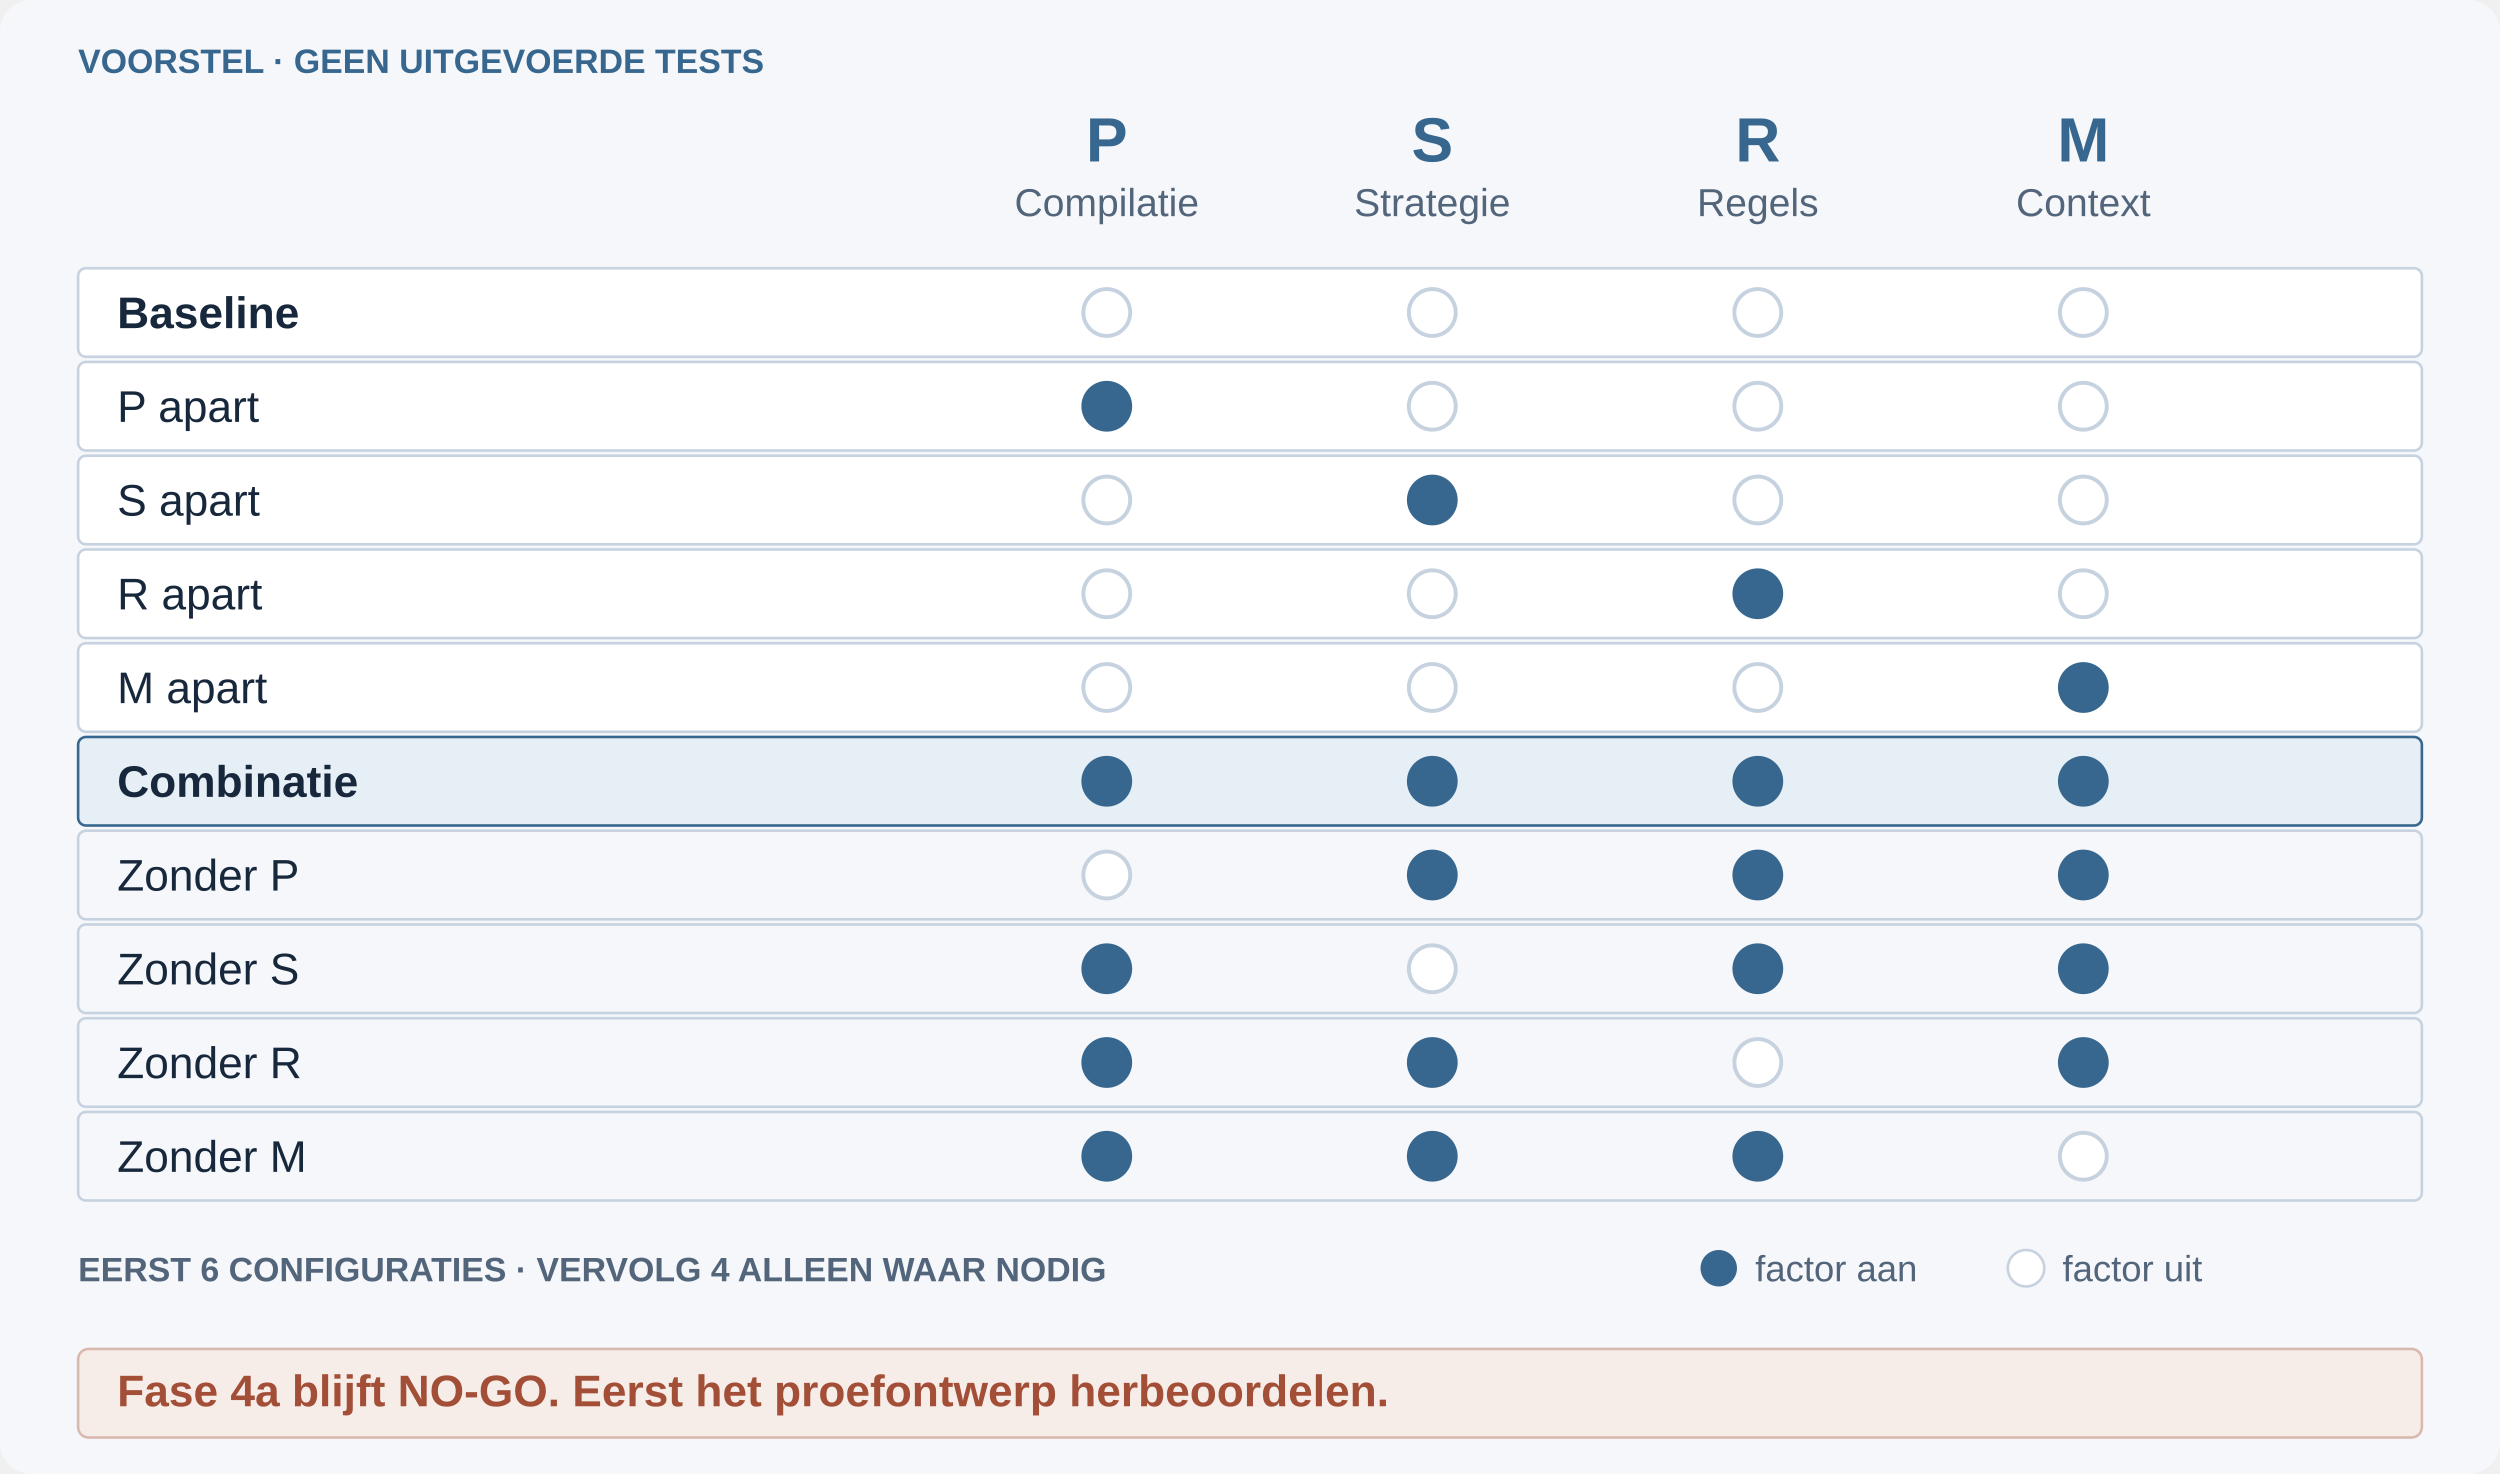
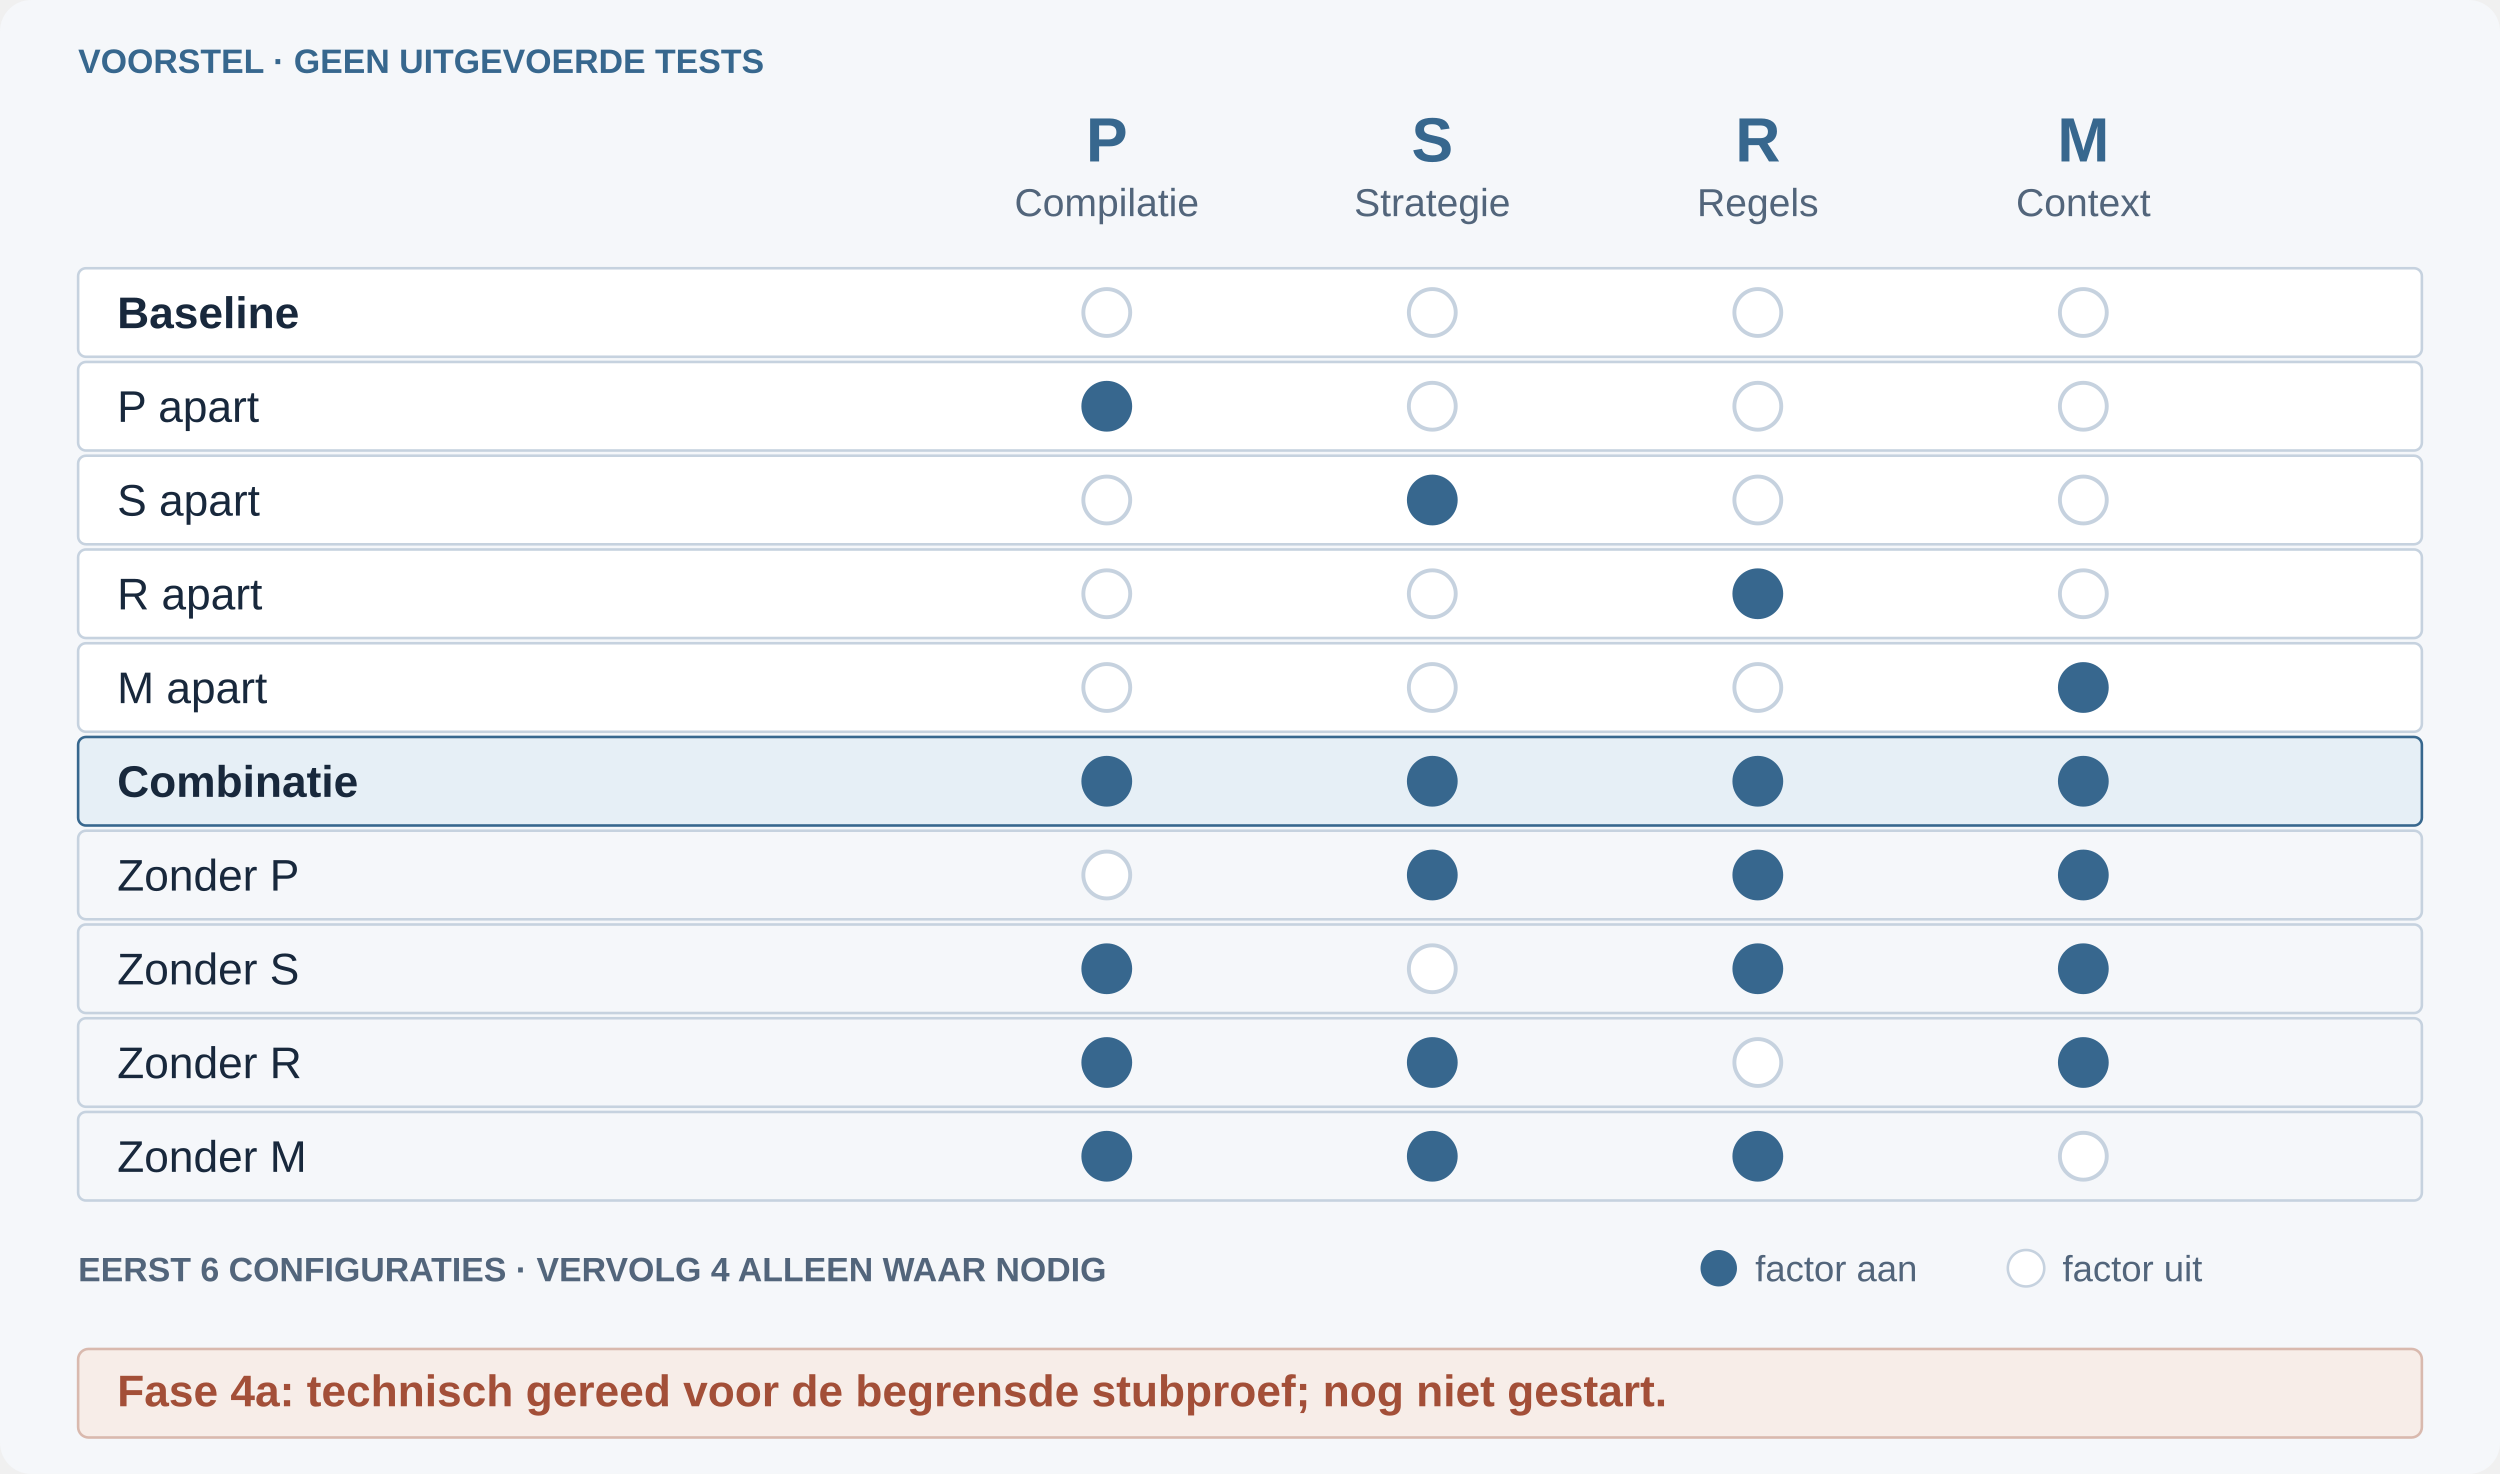
<svg xmlns="http://www.w3.org/2000/svg" width="960" height="566" viewBox="0 0 960 566" role="img" aria-labelledby="d18-title d18-desc">
  <defs>
    <marker id="d18-arrow" viewBox="0 0 10 10" refX="9" refY="5" markerWidth="6" markerHeight="6" orient="auto-start-reverse">
      <path d="M0 0L10 5L0 10Z" fill="#52657b" />
    </marker>
  </defs>
  <rect width="960" height="566" rx="12" fill="#f5f7fa" />
  <g font-family="Arial, Helvetica, sans-serif">
    <text x="30" y="28" font-size="13" font-weight="700" fill="#37678e" text-anchor="start">VOORSTEL · GEEN UITGEVOERDE TESTS</text>
    <text x="425" y="62" font-size="24" font-weight="700" fill="#37678e" text-anchor="middle">P</text>
    <text x="425" y="83" font-size="15" font-weight="400" fill="#52657b" text-anchor="middle">Compilatie</text>
    <text x="550" y="62" font-size="24" font-weight="700" fill="#37678e" text-anchor="middle">S</text>
    <text x="550" y="83" font-size="15" font-weight="400" fill="#52657b" text-anchor="middle">Strategie</text>
    <text x="675" y="62" font-size="24" font-weight="700" fill="#37678e" text-anchor="middle">R</text>
    <text x="675" y="83" font-size="15" font-weight="400" fill="#52657b" text-anchor="middle">Regels</text>
    <text x="800" y="62" font-size="24" font-weight="700" fill="#37678e" text-anchor="middle">M</text>
    <text x="800" y="83" font-size="15" font-weight="400" fill="#52657b" text-anchor="middle">Context</text>
    <g data-block-id="D18-MATRIX" data-block-sources="S11 S12 S54" data-block-status="ontwerpvoorstel">
      <rect x="30" y="103" width="900" height="34" rx="3" fill="#ffffff" stroke="#c6d2df" />
      <text x="45" y="126" font-size="17" font-weight="700" fill="#18283c" text-anchor="start">Baseline</text>
      <circle cx="425" cy="120" r="9" fill="#ffffff" stroke="#c6d2df" stroke-width="1.5" />
      <circle cx="550" cy="120" r="9" fill="#ffffff" stroke="#c6d2df" stroke-width="1.5" />
      <circle cx="675" cy="120" r="9" fill="#ffffff" stroke="#c6d2df" stroke-width="1.5" />
      <circle cx="800" cy="120" r="9" fill="#ffffff" stroke="#c6d2df" stroke-width="1.5" />
      <rect x="30" y="139" width="900" height="34" rx="3" fill="#ffffff" stroke="#c6d2df" />
      <text x="45" y="162" font-size="17" font-weight="400" fill="#18283c" text-anchor="start">P apart</text>
      <circle cx="425" cy="156" r="9" fill="#37678e" stroke="#37678e" stroke-width="1.5" />
      <circle cx="550" cy="156" r="9" fill="#ffffff" stroke="#c6d2df" stroke-width="1.5" />
      <circle cx="675" cy="156" r="9" fill="#ffffff" stroke="#c6d2df" stroke-width="1.5" />
      <circle cx="800" cy="156" r="9" fill="#ffffff" stroke="#c6d2df" stroke-width="1.5" />
      <rect x="30" y="175" width="900" height="34" rx="3" fill="#ffffff" stroke="#c6d2df" />
      <text x="45" y="198" font-size="17" font-weight="400" fill="#18283c" text-anchor="start">S apart</text>
      <circle cx="425" cy="192" r="9" fill="#ffffff" stroke="#c6d2df" stroke-width="1.5" />
      <circle cx="550" cy="192" r="9" fill="#37678e" stroke="#37678e" stroke-width="1.5" />
      <circle cx="675" cy="192" r="9" fill="#ffffff" stroke="#c6d2df" stroke-width="1.5" />
      <circle cx="800" cy="192" r="9" fill="#ffffff" stroke="#c6d2df" stroke-width="1.5" />
      <rect x="30" y="211" width="900" height="34" rx="3" fill="#ffffff" stroke="#c6d2df" />
      <text x="45" y="234" font-size="17" font-weight="400" fill="#18283c" text-anchor="start">R apart</text>
      <circle cx="425" cy="228" r="9" fill="#ffffff" stroke="#c6d2df" stroke-width="1.5" />
      <circle cx="550" cy="228" r="9" fill="#ffffff" stroke="#c6d2df" stroke-width="1.5" />
      <circle cx="675" cy="228" r="9" fill="#37678e" stroke="#37678e" stroke-width="1.5" />
      <circle cx="800" cy="228" r="9" fill="#ffffff" stroke="#c6d2df" stroke-width="1.5" />
      <rect x="30" y="247" width="900" height="34" rx="3" fill="#ffffff" stroke="#c6d2df" />
      <text x="45" y="270" font-size="17" font-weight="400" fill="#18283c" text-anchor="start">M apart</text>
      <circle cx="425" cy="264" r="9" fill="#ffffff" stroke="#c6d2df" stroke-width="1.5" />
      <circle cx="550" cy="264" r="9" fill="#ffffff" stroke="#c6d2df" stroke-width="1.5" />
      <circle cx="675" cy="264" r="9" fill="#ffffff" stroke="#c6d2df" stroke-width="1.5" />
      <circle cx="800" cy="264" r="9" fill="#37678e" stroke="#37678e" stroke-width="1.5" />
      <rect x="30" y="283" width="900" height="34" rx="3" fill="#e6eff6" stroke="#37678e" />
      <text x="45" y="306" font-size="17" font-weight="700" fill="#18283c" text-anchor="start">Combinatie</text>
      <circle cx="425" cy="300" r="9" fill="#37678e" stroke="#37678e" stroke-width="1.5" />
      <circle cx="550" cy="300" r="9" fill="#37678e" stroke="#37678e" stroke-width="1.5" />
      <circle cx="675" cy="300" r="9" fill="#37678e" stroke="#37678e" stroke-width="1.5" />
      <circle cx="800" cy="300" r="9" fill="#37678e" stroke="#37678e" stroke-width="1.5" />
      <rect x="30" y="319" width="900" height="34" rx="3" fill="#f5f7fa" stroke="#c6d2df" />
      <text x="45" y="342" font-size="17" font-weight="400" fill="#18283c" text-anchor="start">Zonder P</text>
      <circle cx="425" cy="336" r="9" fill="#ffffff" stroke="#c6d2df" stroke-width="1.5" />
      <circle cx="550" cy="336" r="9" fill="#37678e" stroke="#37678e" stroke-width="1.5" />
      <circle cx="675" cy="336" r="9" fill="#37678e" stroke="#37678e" stroke-width="1.5" />
      <circle cx="800" cy="336" r="9" fill="#37678e" stroke="#37678e" stroke-width="1.5" />
      <rect x="30" y="355" width="900" height="34" rx="3" fill="#f5f7fa" stroke="#c6d2df" />
      <text x="45" y="378" font-size="17" font-weight="400" fill="#18283c" text-anchor="start">Zonder S</text>
      <circle cx="425" cy="372" r="9" fill="#37678e" stroke="#37678e" stroke-width="1.5" />
      <circle cx="550" cy="372" r="9" fill="#ffffff" stroke="#c6d2df" stroke-width="1.5" />
      <circle cx="675" cy="372" r="9" fill="#37678e" stroke="#37678e" stroke-width="1.5" />
      <circle cx="800" cy="372" r="9" fill="#37678e" stroke="#37678e" stroke-width="1.5" />
      <rect x="30" y="391" width="900" height="34" rx="3" fill="#f5f7fa" stroke="#c6d2df" />
      <text x="45" y="414" font-size="17" font-weight="400" fill="#18283c" text-anchor="start">Zonder R</text>
      <circle cx="425" cy="408" r="9" fill="#37678e" stroke="#37678e" stroke-width="1.5" />
      <circle cx="550" cy="408" r="9" fill="#37678e" stroke="#37678e" stroke-width="1.5" />
      <circle cx="675" cy="408" r="9" fill="#ffffff" stroke="#c6d2df" stroke-width="1.5" />
      <circle cx="800" cy="408" r="9" fill="#37678e" stroke="#37678e" stroke-width="1.5" />
      <rect x="30" y="427" width="900" height="34" rx="3" fill="#f5f7fa" stroke="#c6d2df" />
      <text x="45" y="450" font-size="17" font-weight="400" fill="#18283c" text-anchor="start">Zonder M</text>
      <circle cx="425" cy="444" r="9" fill="#37678e" stroke="#37678e" stroke-width="1.5" />
      <circle cx="550" cy="444" r="9" fill="#37678e" stroke="#37678e" stroke-width="1.5" />
      <circle cx="675" cy="444" r="9" fill="#37678e" stroke="#37678e" stroke-width="1.5" />
      <circle cx="800" cy="444" r="9" fill="#ffffff" stroke="#c6d2df" stroke-width="1.5" />
    </g>
    <text x="30" y="492" font-size="13" font-weight="700" fill="#52657b" text-anchor="start">EERST 6 CONFIGURATIES · VERVOLG 4 ALLEEN WAAR NODIG</text>
    <circle cx="660" cy="487" r="7" fill="#37678e" />
    <circle cx="778" cy="487" r="7" fill="#ffffff" stroke="#c6d2df" />
    <text x="674" y="492" font-size="14" font-weight="400" fill="#52657b" text-anchor="start">factor aan</text>
    <text x="792" y="492" font-size="14" font-weight="400" fill="#52657b" text-anchor="start">factor uit</text>
    <g data-block-id="D18-GATE" data-block-sources="S12 S54" data-block-status="ontwerpvoorstel">
      <rect x="30" y="518" width="900" height="34" rx="4" fill="#f7ede8" stroke="#d9b9ae" />
-       <text x="45" y="540" font-size="17" font-weight="700" fill="#a34f38" text-anchor="start">Fase 4a blijft NO-GO. Eerst het proefontwerp herbeoordelen.</text>
+       <text x="45" y="540" font-size="17" font-weight="700" fill="#a34f38" text-anchor="start">Fase 4a: technisch gereed voor de begrensde stubproef; nog niet gestart.</text>
    </g>
  </g>
</svg>
